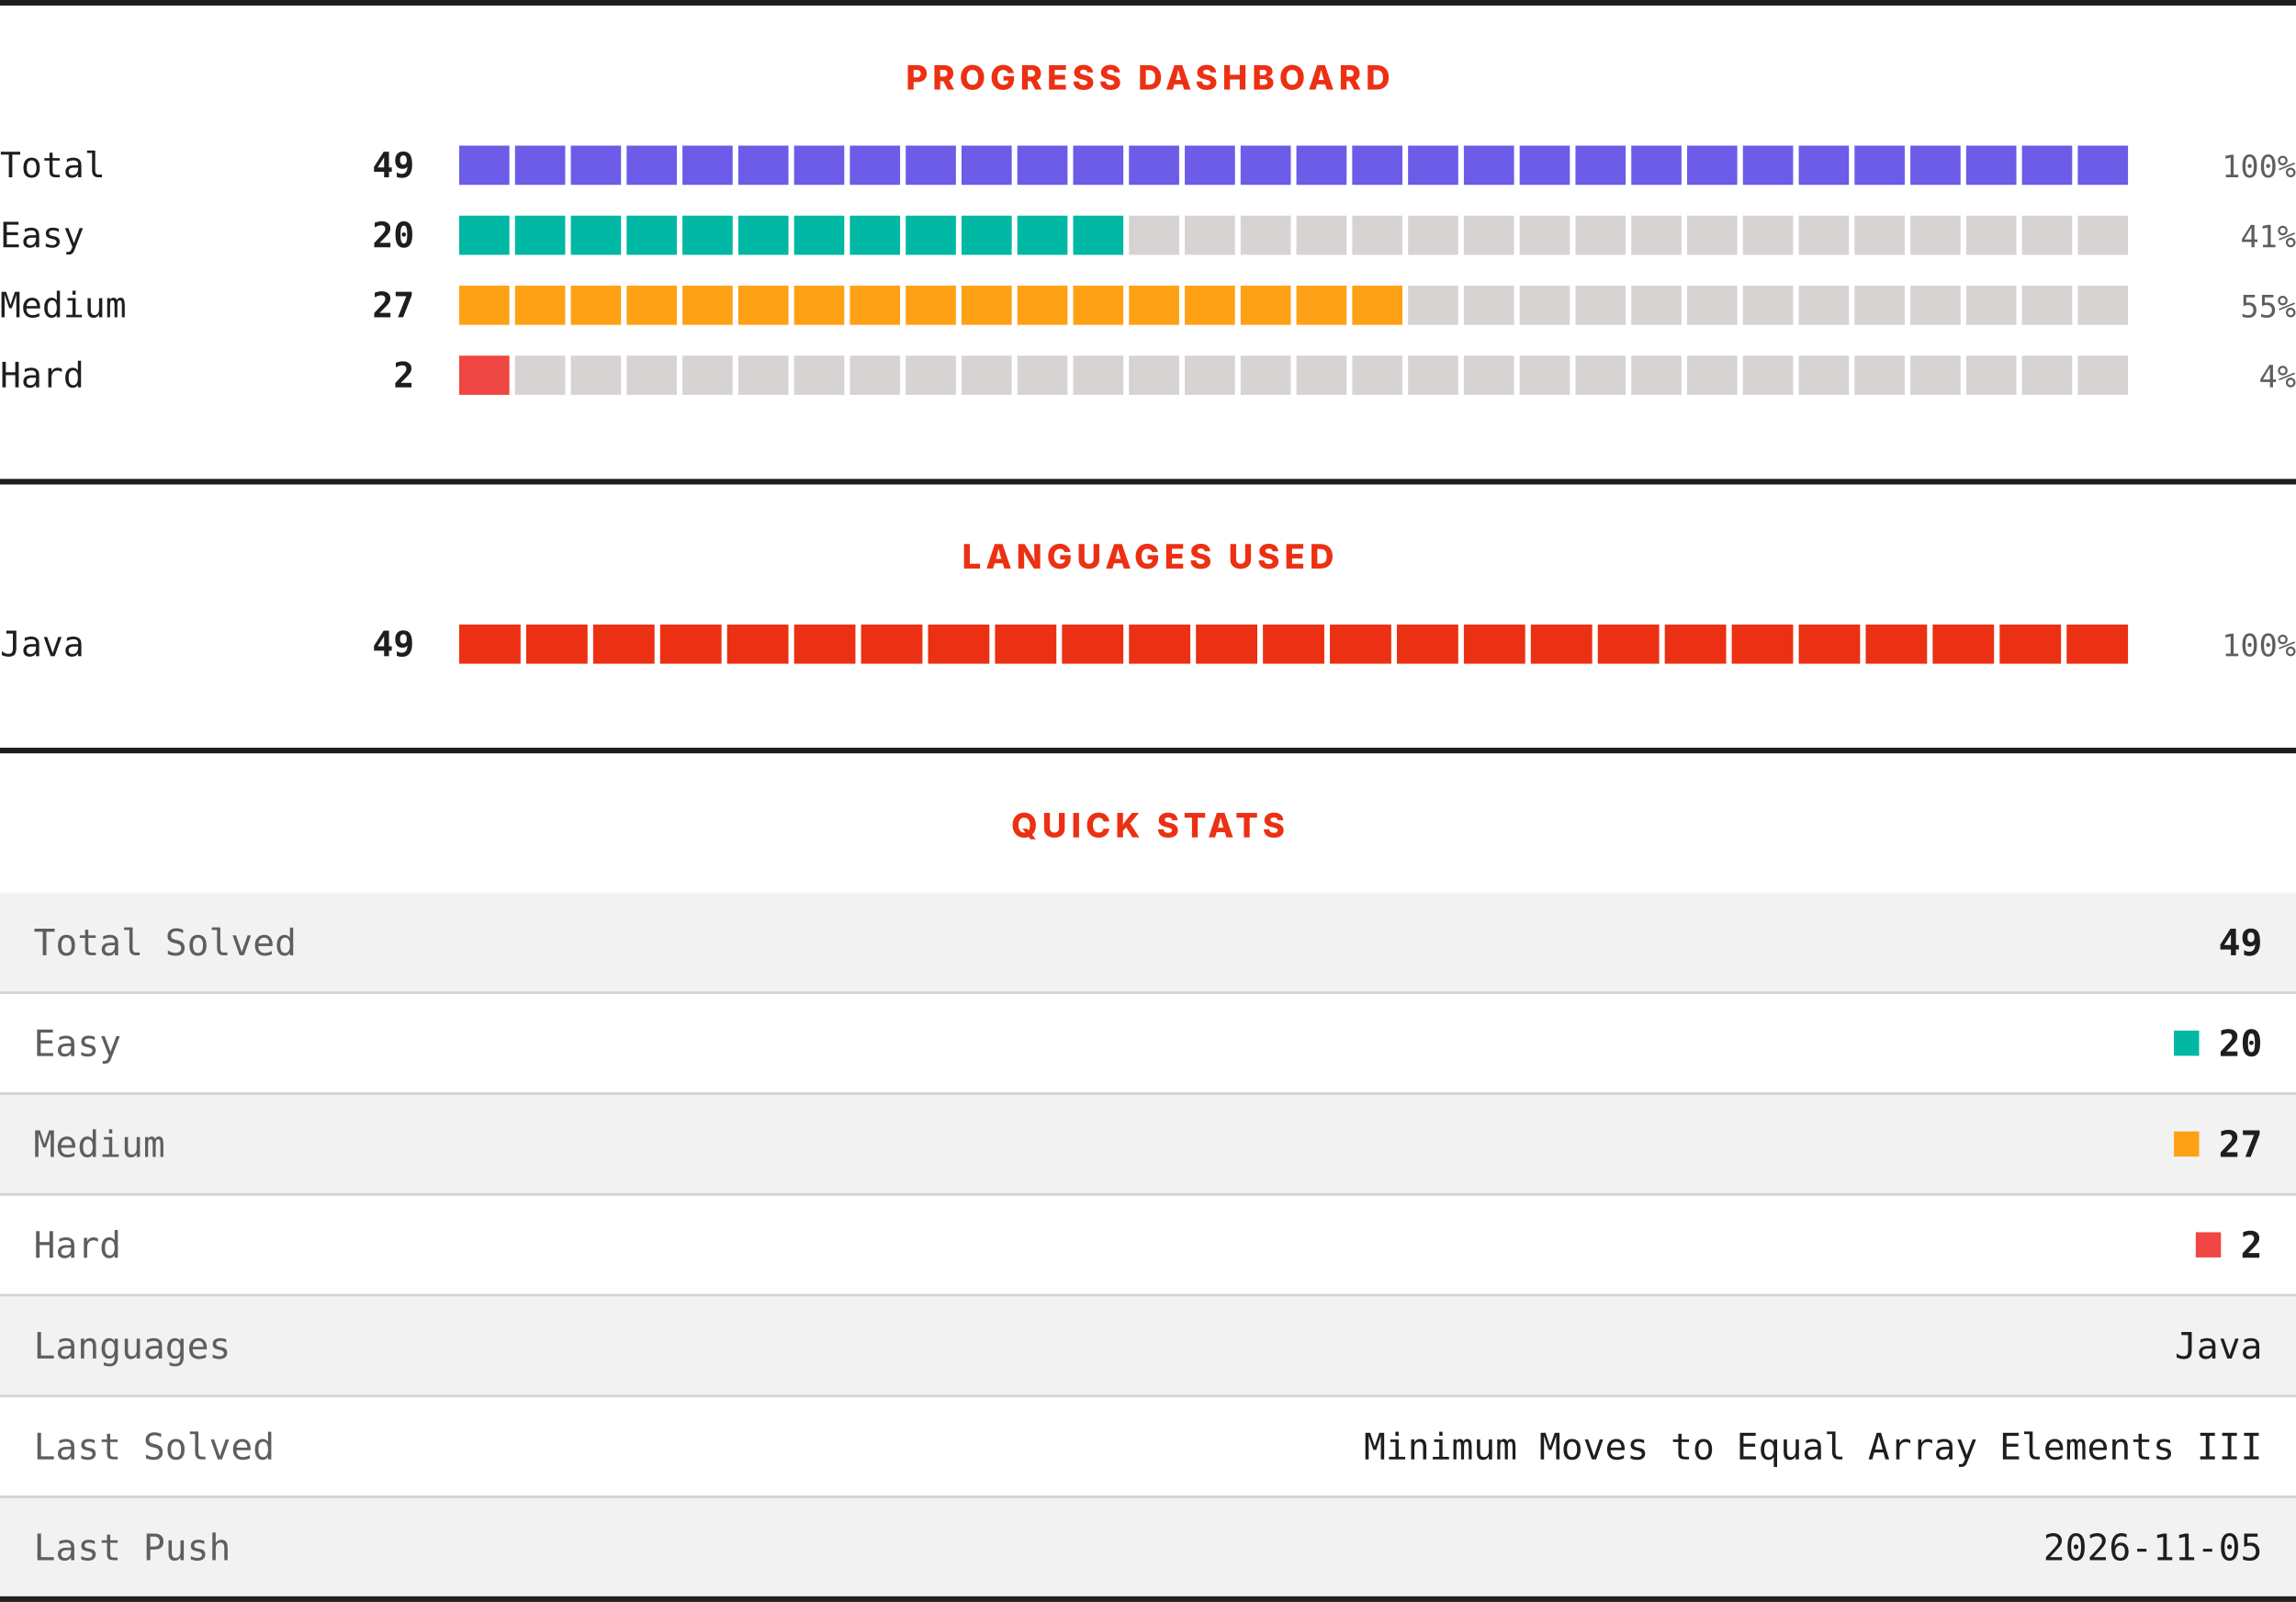
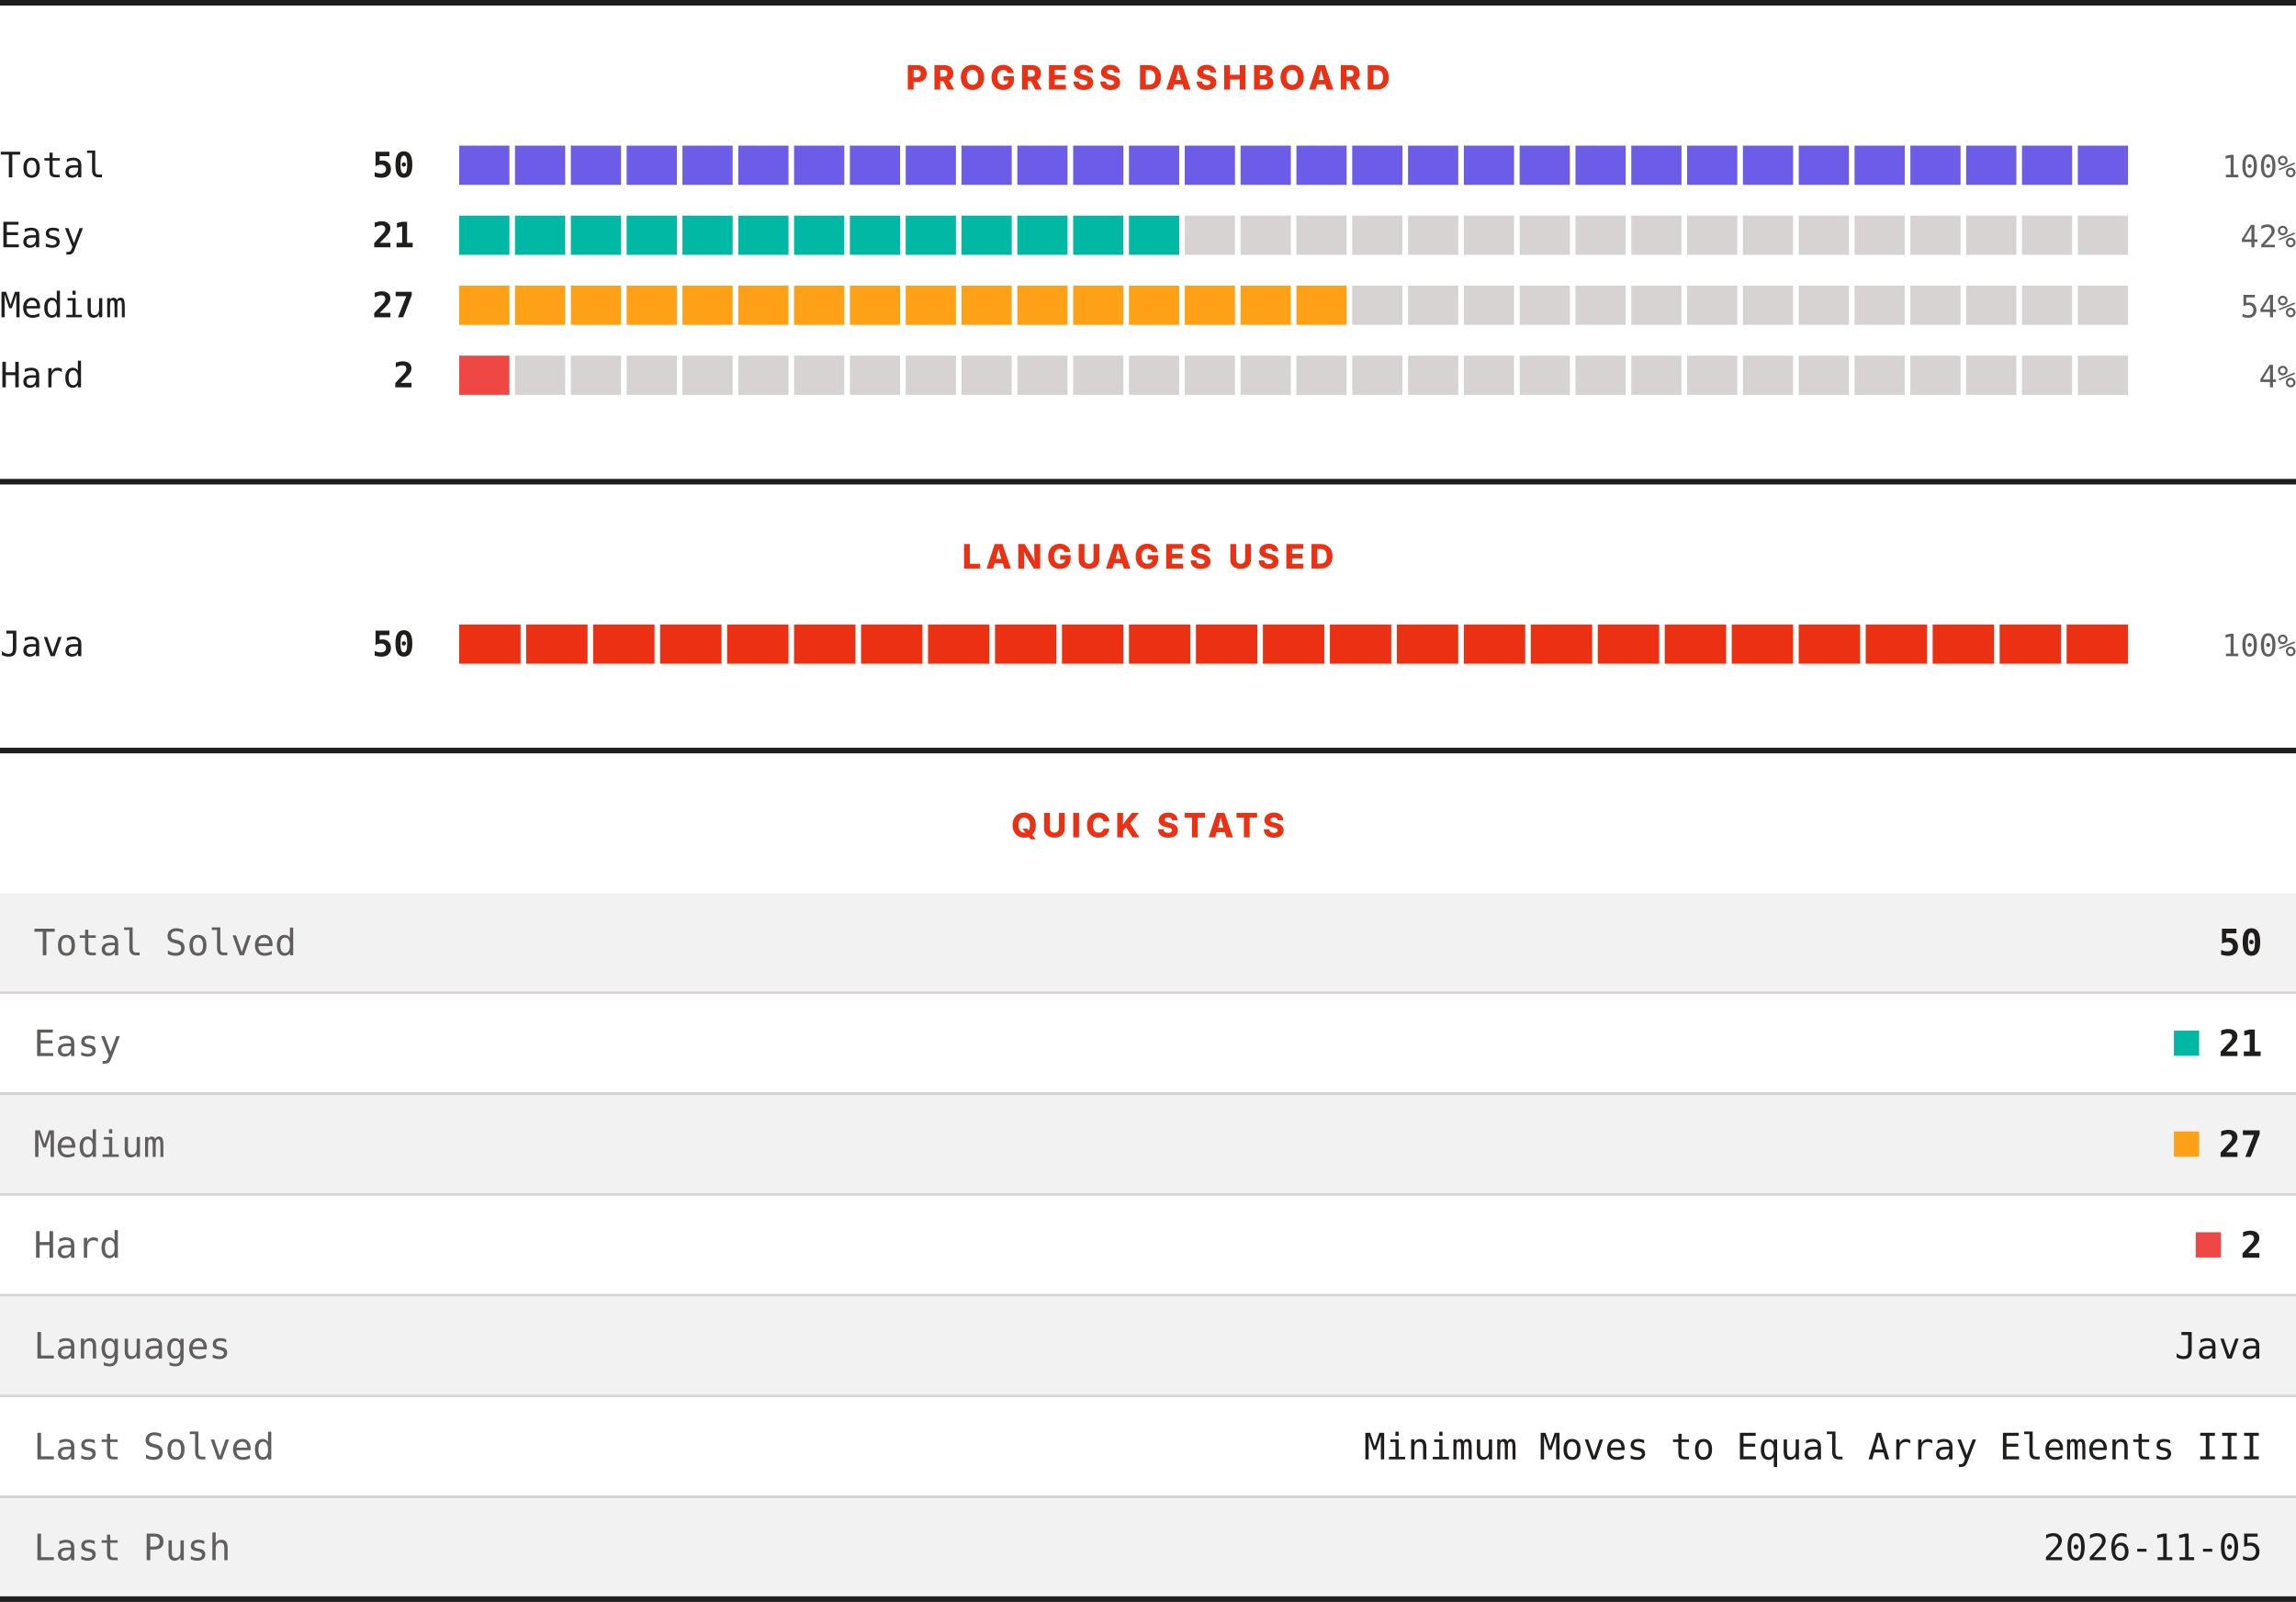
<svg xmlns="http://www.w3.org/2000/svg" width="820" height="572" viewBox="0 0 820 572" role="img" aria-label="LeetCode progress, languages and quick stats">
  <rect width="820" height="572" fill="#ffffff" />
  <rect x="0" y="0" width="820" height="2" fill="#201e1d" />
  <text x="410" y="32" text-anchor="middle" font-family="Archivo, system-ui, -apple-system, Segoe UI, sans-serif" font-size="12" font-weight="800" letter-spacing="1.68" fill="#ec3013">PROGRESS DASHBOARD</text>
  <text x="0" y="63.3" font-family="ui-monospace, SFMono-Regular, Menlo, Consolas, monospace" font-size="12.5" fill="#201e1d">Total</text>
-   <text x="148" y="63.3" text-anchor="end" font-family="ui-monospace, SFMono-Regular, Menlo, Consolas, monospace" font-size="12.5" font-weight="700" fill="#201e1d">49</text>
+   <text x="148" y="63.3" text-anchor="end" font-family="ui-monospace, SFMono-Regular, Menlo, Consolas, monospace" font-size="12.5" font-weight="700" fill="#201e1d">50</text>
  <rect x="164.00" y="52" width="17.93" height="14" fill="#6c5ce7" />
  <rect x="183.93" y="52" width="17.93" height="14" fill="#6c5ce7" />
  <rect x="203.87" y="52" width="17.93" height="14" fill="#6c5ce7" />
  <rect x="223.80" y="52" width="17.93" height="14" fill="#6c5ce7" />
  <rect x="243.73" y="52" width="17.93" height="14" fill="#6c5ce7" />
  <rect x="263.67" y="52" width="17.93" height="14" fill="#6c5ce7" />
  <rect x="283.60" y="52" width="17.93" height="14" fill="#6c5ce7" />
  <rect x="303.53" y="52" width="17.93" height="14" fill="#6c5ce7" />
  <rect x="323.47" y="52" width="17.93" height="14" fill="#6c5ce7" />
  <rect x="343.40" y="52" width="17.93" height="14" fill="#6c5ce7" />
  <rect x="363.33" y="52" width="17.93" height="14" fill="#6c5ce7" />
  <rect x="383.27" y="52" width="17.93" height="14" fill="#6c5ce7" />
  <rect x="403.20" y="52" width="17.93" height="14" fill="#6c5ce7" />
  <rect x="423.13" y="52" width="17.93" height="14" fill="#6c5ce7" />
  <rect x="443.07" y="52" width="17.93" height="14" fill="#6c5ce7" />
  <rect x="463.00" y="52" width="17.93" height="14" fill="#6c5ce7" />
  <rect x="482.93" y="52" width="17.93" height="14" fill="#6c5ce7" />
  <rect x="502.87" y="52" width="17.93" height="14" fill="#6c5ce7" />
  <rect x="522.80" y="52" width="17.93" height="14" fill="#6c5ce7" />
  <rect x="542.73" y="52" width="17.93" height="14" fill="#6c5ce7" />
  <rect x="562.67" y="52" width="17.93" height="14" fill="#6c5ce7" />
  <rect x="582.60" y="52" width="17.93" height="14" fill="#6c5ce7" />
  <rect x="602.53" y="52" width="17.93" height="14" fill="#6c5ce7" />
  <rect x="622.47" y="52" width="17.93" height="14" fill="#6c5ce7" />
  <rect x="642.40" y="52" width="17.93" height="14" fill="#6c5ce7" />
  <rect x="662.33" y="52" width="17.93" height="14" fill="#6c5ce7" />
  <rect x="682.27" y="52" width="17.93" height="14" fill="#6c5ce7" />
  <rect x="702.20" y="52" width="17.93" height="14" fill="#6c5ce7" />
  <rect x="722.13" y="52" width="17.93" height="14" fill="#6c5ce7" />
  <rect x="742.07" y="52" width="17.93" height="14" fill="#6c5ce7" />
  <text x="820" y="63.3" text-anchor="end" font-family="ui-monospace, SFMono-Regular, Menlo, Consolas, monospace" font-size="11" fill="#605d5d">100%</text>
  <text x="0" y="88.3" font-family="ui-monospace, SFMono-Regular, Menlo, Consolas, monospace" font-size="12.5" fill="#201e1d">Easy</text>
-   <text x="148" y="88.3" text-anchor="end" font-family="ui-monospace, SFMono-Regular, Menlo, Consolas, monospace" font-size="12.5" font-weight="700" fill="#201e1d">20</text>
+   <text x="148" y="88.3" text-anchor="end" font-family="ui-monospace, SFMono-Regular, Menlo, Consolas, monospace" font-size="12.5" font-weight="700" fill="#201e1d">21</text>
  <rect x="164.00" y="77" width="17.93" height="14" fill="#00b8a3" />
  <rect x="183.93" y="77" width="17.93" height="14" fill="#00b8a3" />
  <rect x="203.87" y="77" width="17.93" height="14" fill="#00b8a3" />
  <rect x="223.80" y="77" width="17.93" height="14" fill="#00b8a3" />
  <rect x="243.73" y="77" width="17.93" height="14" fill="#00b8a3" />
  <rect x="263.67" y="77" width="17.93" height="14" fill="#00b8a3" />
  <rect x="283.60" y="77" width="17.93" height="14" fill="#00b8a3" />
  <rect x="303.53" y="77" width="17.93" height="14" fill="#00b8a3" />
  <rect x="323.47" y="77" width="17.93" height="14" fill="#00b8a3" />
  <rect x="343.40" y="77" width="17.93" height="14" fill="#00b8a3" />
  <rect x="363.33" y="77" width="17.93" height="14" fill="#00b8a3" />
  <rect x="383.27" y="77" width="17.93" height="14" fill="#00b8a3" />
-   <rect x="403.20" y="77" width="17.93" height="14" fill="#d7d3d3" />
+   <rect x="403.20" y="77" width="17.93" height="14" fill="#00b8a3" />
  <rect x="423.13" y="77" width="17.93" height="14" fill="#d7d3d3" />
  <rect x="443.07" y="77" width="17.93" height="14" fill="#d7d3d3" />
  <rect x="463.00" y="77" width="17.93" height="14" fill="#d7d3d3" />
  <rect x="482.93" y="77" width="17.93" height="14" fill="#d7d3d3" />
  <rect x="502.87" y="77" width="17.93" height="14" fill="#d7d3d3" />
  <rect x="522.80" y="77" width="17.93" height="14" fill="#d7d3d3" />
  <rect x="542.73" y="77" width="17.93" height="14" fill="#d7d3d3" />
  <rect x="562.67" y="77" width="17.93" height="14" fill="#d7d3d3" />
  <rect x="582.60" y="77" width="17.93" height="14" fill="#d7d3d3" />
  <rect x="602.53" y="77" width="17.93" height="14" fill="#d7d3d3" />
  <rect x="622.47" y="77" width="17.93" height="14" fill="#d7d3d3" />
  <rect x="642.40" y="77" width="17.93" height="14" fill="#d7d3d3" />
  <rect x="662.33" y="77" width="17.93" height="14" fill="#d7d3d3" />
  <rect x="682.27" y="77" width="17.93" height="14" fill="#d7d3d3" />
  <rect x="702.20" y="77" width="17.93" height="14" fill="#d7d3d3" />
  <rect x="722.13" y="77" width="17.93" height="14" fill="#d7d3d3" />
  <rect x="742.07" y="77" width="17.93" height="14" fill="#d7d3d3" />
-   <text x="820" y="88.3" text-anchor="end" font-family="ui-monospace, SFMono-Regular, Menlo, Consolas, monospace" font-size="11" fill="#605d5d">41%</text>
+   <text x="820" y="88.3" text-anchor="end" font-family="ui-monospace, SFMono-Regular, Menlo, Consolas, monospace" font-size="11" fill="#605d5d">42%</text>
  <text x="0" y="113.3" font-family="ui-monospace, SFMono-Regular, Menlo, Consolas, monospace" font-size="12.5" fill="#201e1d">Medium</text>
  <text x="148" y="113.3" text-anchor="end" font-family="ui-monospace, SFMono-Regular, Menlo, Consolas, monospace" font-size="12.5" font-weight="700" fill="#201e1d">27</text>
  <rect x="164.00" y="102" width="17.93" height="14" fill="#ffa116" />
  <rect x="183.93" y="102" width="17.93" height="14" fill="#ffa116" />
  <rect x="203.87" y="102" width="17.93" height="14" fill="#ffa116" />
  <rect x="223.80" y="102" width="17.93" height="14" fill="#ffa116" />
  <rect x="243.73" y="102" width="17.93" height="14" fill="#ffa116" />
  <rect x="263.67" y="102" width="17.93" height="14" fill="#ffa116" />
  <rect x="283.60" y="102" width="17.93" height="14" fill="#ffa116" />
  <rect x="303.53" y="102" width="17.93" height="14" fill="#ffa116" />
  <rect x="323.47" y="102" width="17.93" height="14" fill="#ffa116" />
  <rect x="343.40" y="102" width="17.93" height="14" fill="#ffa116" />
  <rect x="363.33" y="102" width="17.93" height="14" fill="#ffa116" />
  <rect x="383.27" y="102" width="17.93" height="14" fill="#ffa116" />
  <rect x="403.20" y="102" width="17.93" height="14" fill="#ffa116" />
  <rect x="423.13" y="102" width="17.93" height="14" fill="#ffa116" />
  <rect x="443.07" y="102" width="17.93" height="14" fill="#ffa116" />
  <rect x="463.00" y="102" width="17.93" height="14" fill="#ffa116" />
-   <rect x="482.93" y="102" width="17.93" height="14" fill="#ffa116" />
+   <rect x="482.93" y="102" width="17.93" height="14" fill="#d7d3d3" />
  <rect x="502.87" y="102" width="17.93" height="14" fill="#d7d3d3" />
  <rect x="522.80" y="102" width="17.93" height="14" fill="#d7d3d3" />
  <rect x="542.73" y="102" width="17.93" height="14" fill="#d7d3d3" />
  <rect x="562.67" y="102" width="17.93" height="14" fill="#d7d3d3" />
  <rect x="582.60" y="102" width="17.93" height="14" fill="#d7d3d3" />
  <rect x="602.53" y="102" width="17.93" height="14" fill="#d7d3d3" />
  <rect x="622.47" y="102" width="17.93" height="14" fill="#d7d3d3" />
  <rect x="642.40" y="102" width="17.93" height="14" fill="#d7d3d3" />
  <rect x="662.33" y="102" width="17.93" height="14" fill="#d7d3d3" />
  <rect x="682.27" y="102" width="17.93" height="14" fill="#d7d3d3" />
  <rect x="702.20" y="102" width="17.93" height="14" fill="#d7d3d3" />
  <rect x="722.13" y="102" width="17.93" height="14" fill="#d7d3d3" />
  <rect x="742.07" y="102" width="17.93" height="14" fill="#d7d3d3" />
-   <text x="820" y="113.3" text-anchor="end" font-family="ui-monospace, SFMono-Regular, Menlo, Consolas, monospace" font-size="11" fill="#605d5d">55%</text>
+   <text x="820" y="113.3" text-anchor="end" font-family="ui-monospace, SFMono-Regular, Menlo, Consolas, monospace" font-size="11" fill="#605d5d">54%</text>
  <text x="0" y="138.3" font-family="ui-monospace, SFMono-Regular, Menlo, Consolas, monospace" font-size="12.5" fill="#201e1d">Hard</text>
  <text x="148" y="138.3" text-anchor="end" font-family="ui-monospace, SFMono-Regular, Menlo, Consolas, monospace" font-size="12.5" font-weight="700" fill="#201e1d">2</text>
  <rect x="164.00" y="127" width="17.93" height="14" fill="#ef4743" />
  <rect x="183.93" y="127" width="17.93" height="14" fill="#d7d3d3" />
  <rect x="203.87" y="127" width="17.93" height="14" fill="#d7d3d3" />
  <rect x="223.80" y="127" width="17.93" height="14" fill="#d7d3d3" />
  <rect x="243.73" y="127" width="17.93" height="14" fill="#d7d3d3" />
  <rect x="263.67" y="127" width="17.93" height="14" fill="#d7d3d3" />
  <rect x="283.60" y="127" width="17.93" height="14" fill="#d7d3d3" />
  <rect x="303.53" y="127" width="17.93" height="14" fill="#d7d3d3" />
  <rect x="323.47" y="127" width="17.93" height="14" fill="#d7d3d3" />
  <rect x="343.40" y="127" width="17.93" height="14" fill="#d7d3d3" />
  <rect x="363.33" y="127" width="17.93" height="14" fill="#d7d3d3" />
  <rect x="383.27" y="127" width="17.93" height="14" fill="#d7d3d3" />
  <rect x="403.20" y="127" width="17.93" height="14" fill="#d7d3d3" />
  <rect x="423.13" y="127" width="17.93" height="14" fill="#d7d3d3" />
  <rect x="443.07" y="127" width="17.93" height="14" fill="#d7d3d3" />
  <rect x="463.00" y="127" width="17.93" height="14" fill="#d7d3d3" />
  <rect x="482.93" y="127" width="17.93" height="14" fill="#d7d3d3" />
  <rect x="502.87" y="127" width="17.93" height="14" fill="#d7d3d3" />
  <rect x="522.80" y="127" width="17.93" height="14" fill="#d7d3d3" />
  <rect x="542.73" y="127" width="17.93" height="14" fill="#d7d3d3" />
  <rect x="562.67" y="127" width="17.93" height="14" fill="#d7d3d3" />
  <rect x="582.60" y="127" width="17.93" height="14" fill="#d7d3d3" />
  <rect x="602.53" y="127" width="17.93" height="14" fill="#d7d3d3" />
  <rect x="622.47" y="127" width="17.93" height="14" fill="#d7d3d3" />
  <rect x="642.40" y="127" width="17.93" height="14" fill="#d7d3d3" />
  <rect x="662.33" y="127" width="17.93" height="14" fill="#d7d3d3" />
  <rect x="682.27" y="127" width="17.93" height="14" fill="#d7d3d3" />
  <rect x="702.20" y="127" width="17.93" height="14" fill="#d7d3d3" />
  <rect x="722.13" y="127" width="17.93" height="14" fill="#d7d3d3" />
  <rect x="742.07" y="127" width="17.93" height="14" fill="#d7d3d3" />
  <text x="820" y="138.3" text-anchor="end" font-family="ui-monospace, SFMono-Regular, Menlo, Consolas, monospace" font-size="11" fill="#605d5d">4%</text>
  <rect x="0" y="171" width="820" height="2" fill="#201e1d" />
  <text x="410" y="203" text-anchor="middle" font-family="Archivo, system-ui, -apple-system, Segoe UI, sans-serif" font-size="12" font-weight="800" letter-spacing="1.68" fill="#ec3013">LANGUAGES USED</text>
  <text x="0" y="234.3" font-family="ui-monospace, SFMono-Regular, Menlo, Consolas, monospace" font-size="12.5" fill="#201e1d">Java</text>
-   <text x="148" y="234.3" text-anchor="end" font-family="ui-monospace, SFMono-Regular, Menlo, Consolas, monospace" font-size="12.5" font-weight="700" fill="#201e1d">49</text>
+   <text x="148" y="234.3" text-anchor="end" font-family="ui-monospace, SFMono-Regular, Menlo, Consolas, monospace" font-size="12.5" font-weight="700" fill="#201e1d">50</text>
  <rect x="164.00" y="223" width="21.92" height="14" fill="#ec3013" />
  <rect x="187.92" y="223" width="21.92" height="14" fill="#ec3013" />
  <rect x="211.84" y="223" width="21.92" height="14" fill="#ec3013" />
  <rect x="235.76" y="223" width="21.92" height="14" fill="#ec3013" />
  <rect x="259.68" y="223" width="21.92" height="14" fill="#ec3013" />
  <rect x="283.60" y="223" width="21.92" height="14" fill="#ec3013" />
  <rect x="307.52" y="223" width="21.92" height="14" fill="#ec3013" />
  <rect x="331.44" y="223" width="21.92" height="14" fill="#ec3013" />
  <rect x="355.36" y="223" width="21.92" height="14" fill="#ec3013" />
  <rect x="379.28" y="223" width="21.92" height="14" fill="#ec3013" />
  <rect x="403.20" y="223" width="21.92" height="14" fill="#ec3013" />
  <rect x="427.12" y="223" width="21.92" height="14" fill="#ec3013" />
  <rect x="451.04" y="223" width="21.92" height="14" fill="#ec3013" />
  <rect x="474.96" y="223" width="21.92" height="14" fill="#ec3013" />
  <rect x="498.88" y="223" width="21.92" height="14" fill="#ec3013" />
  <rect x="522.80" y="223" width="21.92" height="14" fill="#ec3013" />
  <rect x="546.72" y="223" width="21.92" height="14" fill="#ec3013" />
  <rect x="570.64" y="223" width="21.92" height="14" fill="#ec3013" />
  <rect x="594.56" y="223" width="21.92" height="14" fill="#ec3013" />
  <rect x="618.48" y="223" width="21.92" height="14" fill="#ec3013" />
  <rect x="642.40" y="223" width="21.92" height="14" fill="#ec3013" />
  <rect x="666.32" y="223" width="21.92" height="14" fill="#ec3013" />
  <rect x="690.24" y="223" width="21.92" height="14" fill="#ec3013" />
  <rect x="714.16" y="223" width="21.92" height="14" fill="#ec3013" />
  <rect x="738.08" y="223" width="21.92" height="14" fill="#ec3013" />
  <text x="820" y="234.3" text-anchor="end" font-family="ui-monospace, SFMono-Regular, Menlo, Consolas, monospace" font-size="11" fill="#605d5d">100%</text>
  <rect x="0" y="267" width="820" height="2" fill="#201e1d" />
  <text x="410" y="299" text-anchor="middle" font-family="Archivo, system-ui, -apple-system, Segoe UI, sans-serif" font-size="12" font-weight="800" letter-spacing="1.68" fill="#ec3013">QUICK STATS</text>
  <rect x="0" y="319" width="820" height="35" fill="#f3f2f2" />
  <text x="12" y="341.1" font-family="ui-monospace, SFMono-Regular, Menlo, Consolas, monospace" font-size="13" fill="#605d5d">Total Solved</text>
-   <text x="808" y="341.1" text-anchor="end" font-family="ui-monospace, SFMono-Regular, Menlo, Consolas, monospace" font-size="13" font-weight="700" fill="#201e1d">49</text>
+   <text x="808" y="341.1" text-anchor="end" font-family="ui-monospace, SFMono-Regular, Menlo, Consolas, monospace" font-size="13" font-weight="700" fill="#201e1d">50</text>
  <rect x="0" y="354" width="820" height="1" fill="#d7d3d3" />
  <rect x="0" y="355" width="820" height="35" fill="#ffffff" />
  <text x="12" y="377.1" font-family="ui-monospace, SFMono-Regular, Menlo, Consolas, monospace" font-size="13" fill="#605d5d">Easy</text>
  <rect x="776.4" y="368" width="9" height="9" fill="#00b8a3" />
-   <text x="808" y="377.1" text-anchor="end" font-family="ui-monospace, SFMono-Regular, Menlo, Consolas, monospace" font-size="13" font-weight="700" fill="#201e1d">20</text>
+   <text x="808" y="377.1" text-anchor="end" font-family="ui-monospace, SFMono-Regular, Menlo, Consolas, monospace" font-size="13" font-weight="700" fill="#201e1d">21</text>
  <rect x="0" y="390" width="820" height="1" fill="#d7d3d3" />
  <rect x="0" y="391" width="820" height="35" fill="#f3f2f2" />
  <text x="12" y="413.1" font-family="ui-monospace, SFMono-Regular, Menlo, Consolas, monospace" font-size="13" fill="#605d5d">Medium</text>
  <rect x="776.4" y="404" width="9" height="9" fill="#ffa116" />
  <text x="808" y="413.1" text-anchor="end" font-family="ui-monospace, SFMono-Regular, Menlo, Consolas, monospace" font-size="13" font-weight="700" fill="#201e1d">27</text>
  <rect x="0" y="426" width="820" height="1" fill="#d7d3d3" />
  <rect x="0" y="427" width="820" height="35" fill="#ffffff" />
  <text x="12" y="449.1" font-family="ui-monospace, SFMono-Regular, Menlo, Consolas, monospace" font-size="13" fill="#605d5d">Hard</text>
  <rect x="784.2" y="440" width="9" height="9" fill="#ef4743" />
  <text x="808" y="449.1" text-anchor="end" font-family="ui-monospace, SFMono-Regular, Menlo, Consolas, monospace" font-size="13" font-weight="700" fill="#201e1d">2</text>
  <rect x="0" y="462" width="820" height="1" fill="#d7d3d3" />
  <rect x="0" y="463" width="820" height="35" fill="#f3f2f2" />
  <text x="12" y="485.1" font-family="ui-monospace, SFMono-Regular, Menlo, Consolas, monospace" font-size="13" fill="#605d5d">Languages</text>
  <text x="808" y="485.1" text-anchor="end" font-family="ui-monospace, SFMono-Regular, Menlo, Consolas, monospace" font-size="13" fill="#201e1d">Java</text>
  <rect x="0" y="498" width="820" height="1" fill="#d7d3d3" />
  <rect x="0" y="499" width="820" height="35" fill="#ffffff" />
  <text x="12" y="521.1" font-family="ui-monospace, SFMono-Regular, Menlo, Consolas, monospace" font-size="13" fill="#605d5d">Last Solved</text>
  <text x="808" y="521.1" text-anchor="end" font-family="ui-monospace, SFMono-Regular, Menlo, Consolas, monospace" font-size="13" fill="#201e1d">Minimum Moves to Equal Array Elements III</text>
  <rect x="0" y="534" width="820" height="1" fill="#d7d3d3" />
  <rect x="0" y="535" width="820" height="35" fill="#f3f2f2" />
  <text x="12" y="557.1" font-family="ui-monospace, SFMono-Regular, Menlo, Consolas, monospace" font-size="13" fill="#605d5d">Last Push</text>
  <text x="808" y="557.1" text-anchor="end" font-family="ui-monospace, SFMono-Regular, Menlo, Consolas, monospace" font-size="13" fill="#201e1d">2026-11-05</text>
  <rect x="0" y="570" width="820" height="2" fill="#201e1d" />
</svg>
